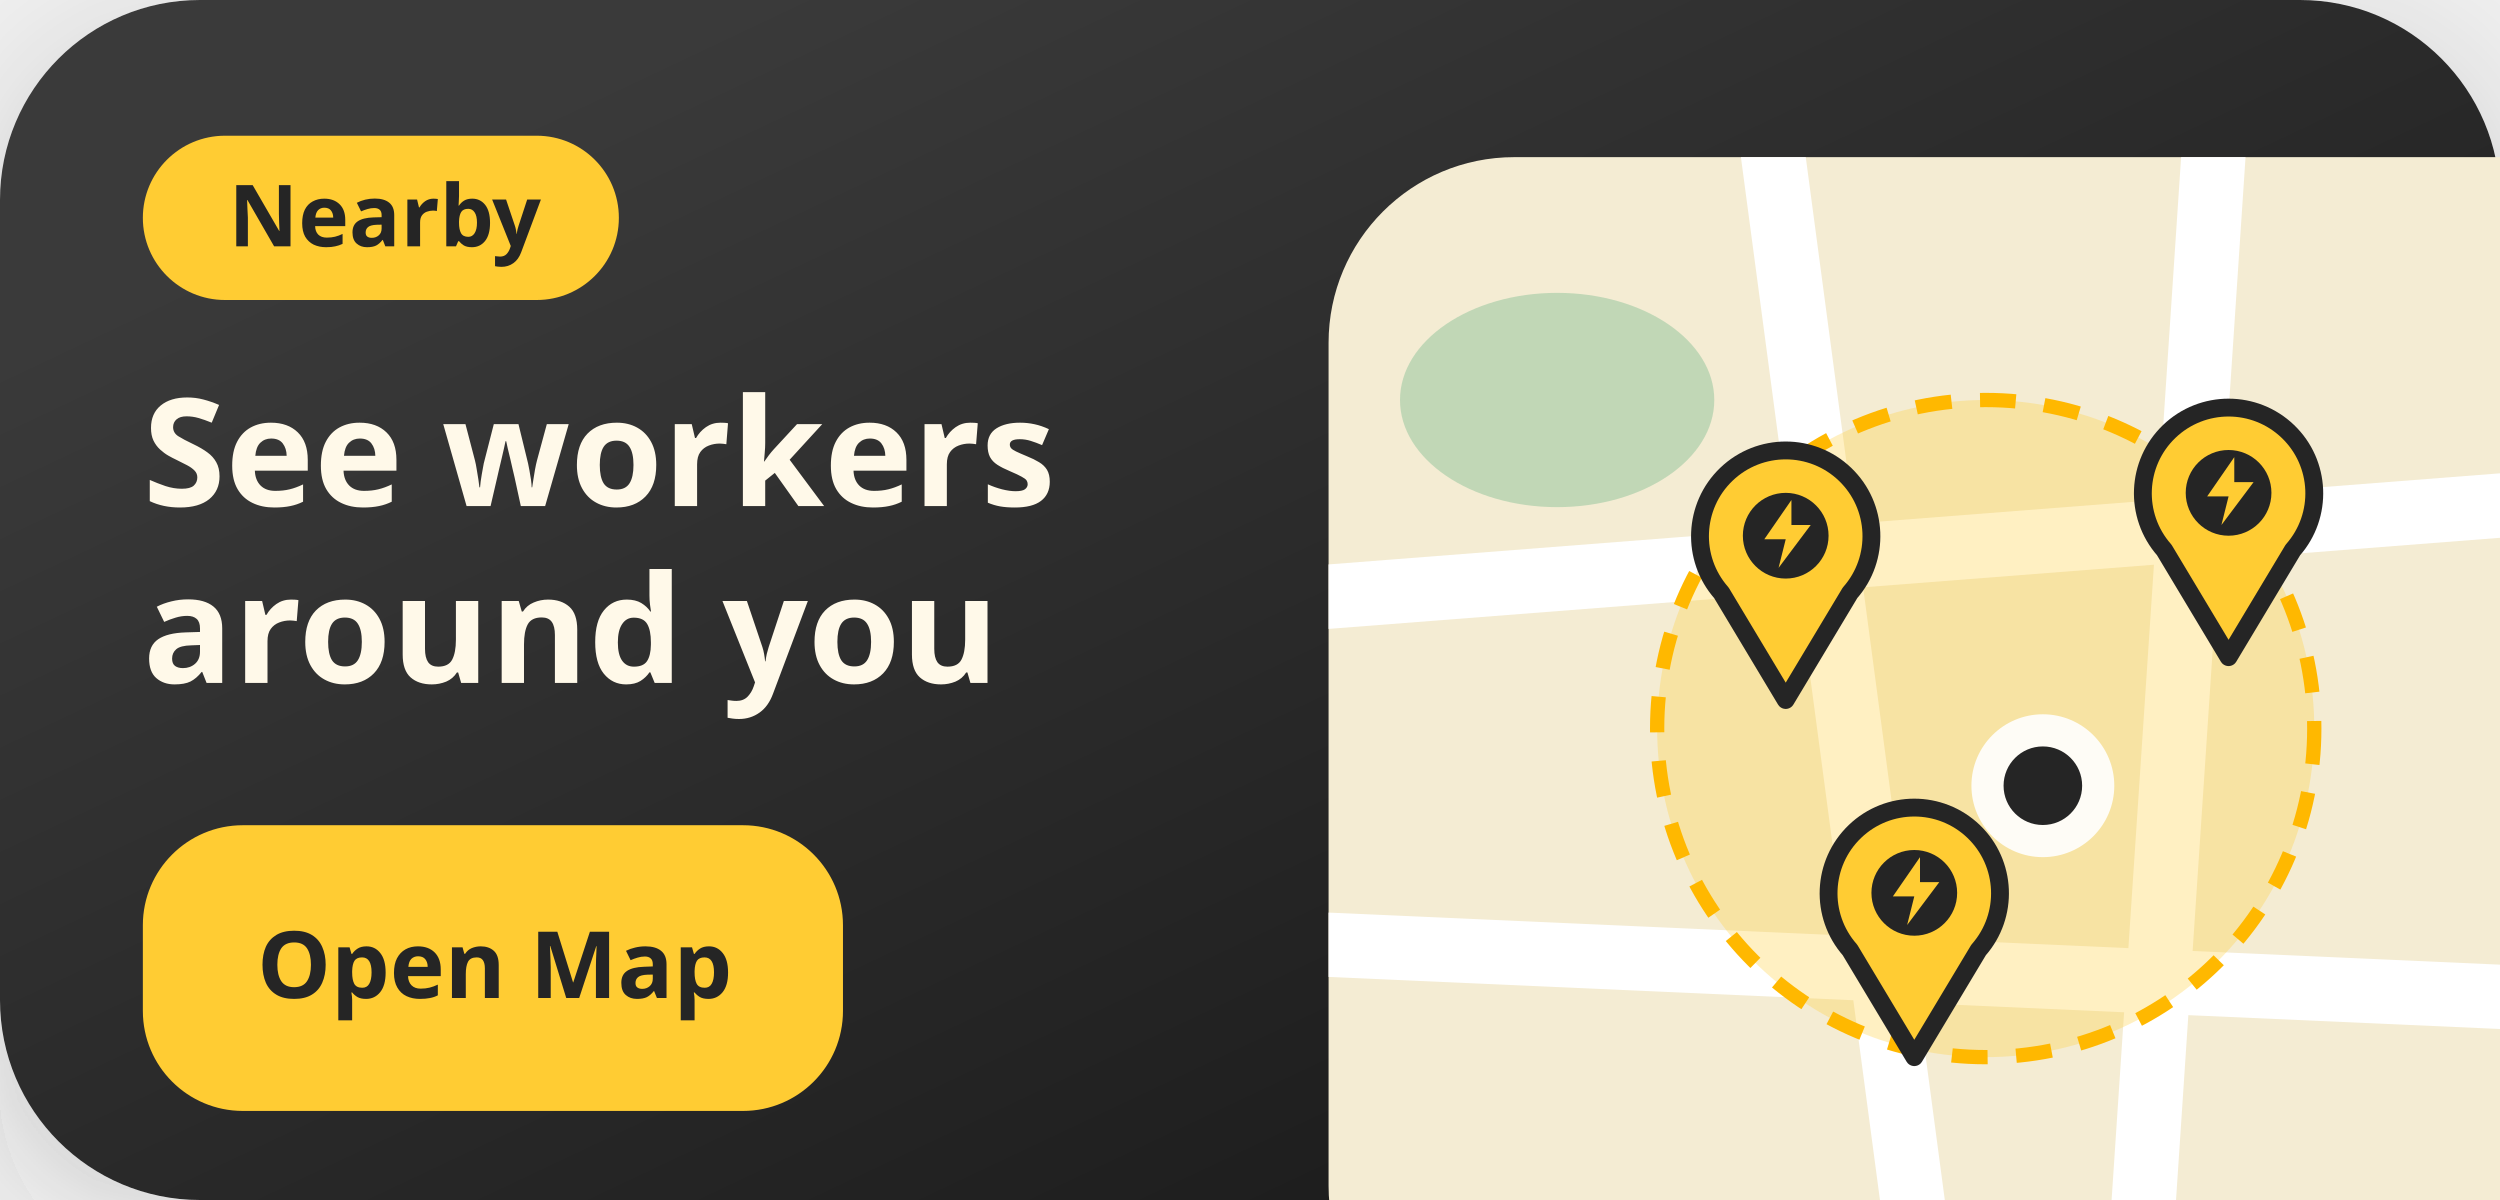
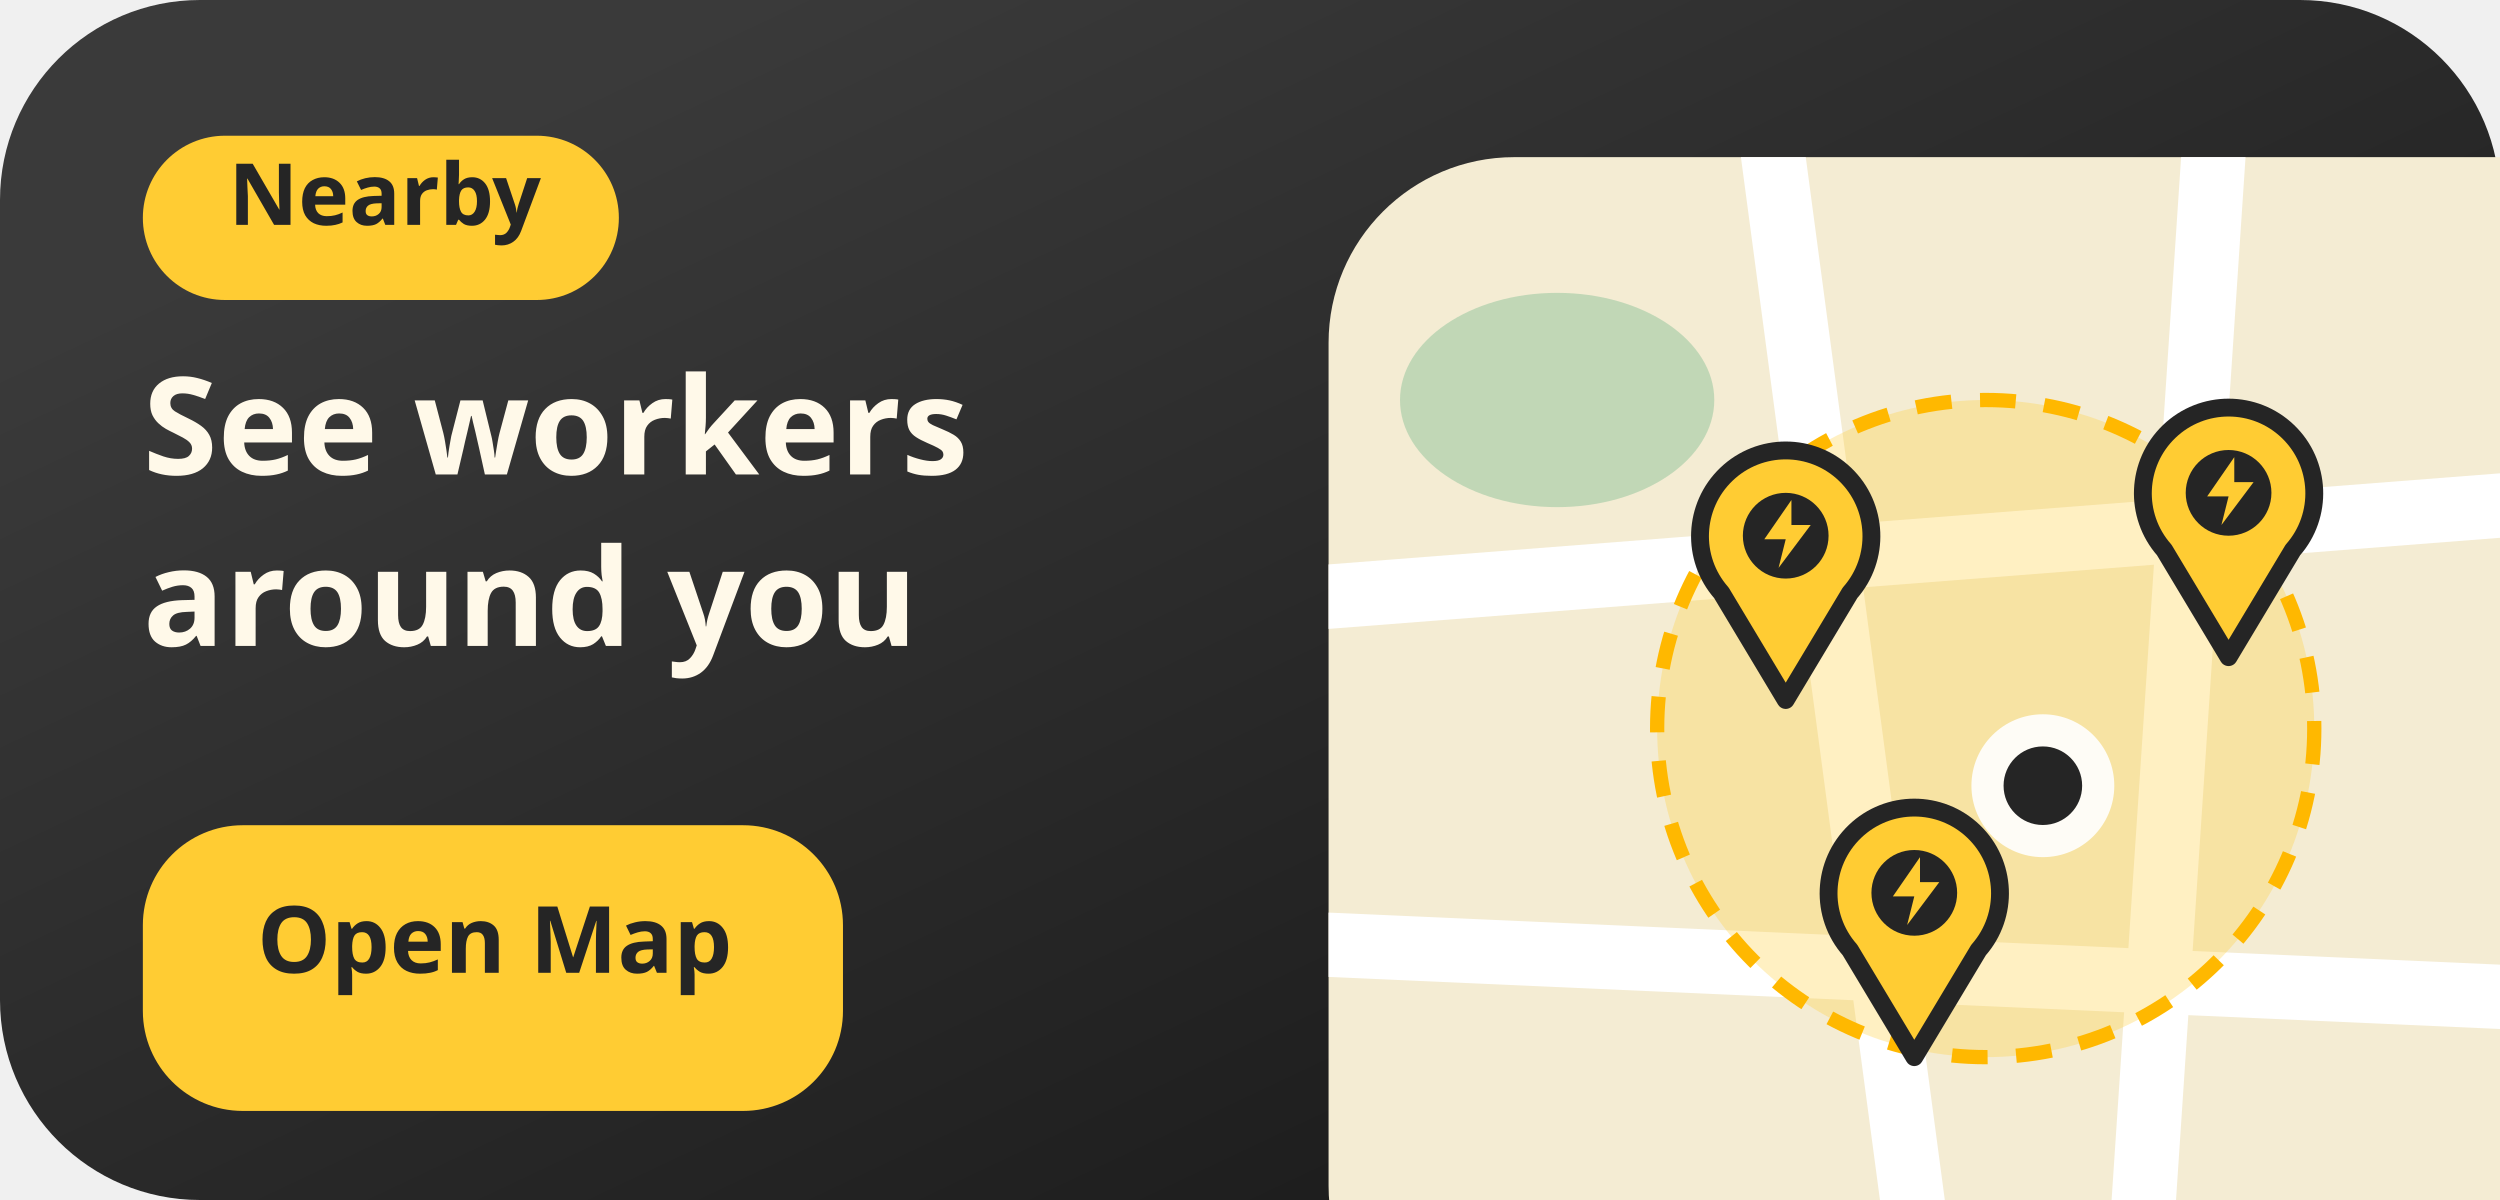
<svg xmlns="http://www.w3.org/2000/svg" width="350" height="168" viewBox="20 47 350 168">
  <g />
  <g />
  <g />
  <g />
  <g />
  <g />
  <g />
  <g id="bn1" mask="url(#mask-for-bn11)">
    <g>
      <linearGradient x1="15%" y1="15%" x2="85%" y2="85%" id="linear-gradient1">
        <stop offset="0%" stop-color="rgb(58,58,58)" stop-opacity="1" />
        <stop offset="100%" stop-color="rgb(26,26,26)" stop-opacity="1" />
      </linearGradient>
-       <rect x="20" y="59" width="350" height="168" rx="28" ry="28" fill="rgba(36, 36, 36, 0.302)" mask="url(#dc-shadow-1-cut)" filter="url(#dc-shadow-1)" />
      <rect width="350" height="168" x="20" y="47" fill="url(#linear-gradient1)" rx="28" ry="28" />
    </g>
    <mask id="mask-for-bn11">
      <rect width="350" height="168" x="20" y="47" fill="#ffffff" />
      <rect width="168" height="137.531" x="40" y="65" fill="#ffffff" />
    </mask>
    <g id="tx1">
      <g id="chip1">
        <g>
          <rect width="66.641" height="23" x="40" y="66" fill="rgb(255, 204, 51)" rx="11.5" ry="11.5" />
        </g>
        <text color="rgb(37, 37, 37)" dominant-baseline="text-after-edge" font-family="&quot;Plus Jakarta Sans&quot;, system-ui, sans-serif" font-size="12px" font-size-adjust="none" font-stretch="100%" font-style="normal" font-variant="normal" font-weight="700" direction="ltr" letter-spacing="normal" text-decoration="none" text-anchor="start" text-rendering="auto" unicode-bidi="normal" word-spacing="0px" writing-mode="horizontal-tb" user-select="text" fill="rgb(37, 37, 37)">
-           <tspan xml:space="preserve" x="52" y="85" textLength="42.641" lengthAdjust="spacingAndGlyphs">Nearby</tspan>
+           <tspan xml:space="preserve" x="52" y="82" textLength="42.641" lengthAdjust="spacingAndGlyphs">Nearby</tspan>
        </text>
      </g>
      <g id="hd1">
-         <text color="rgb(255, 249, 233)" dominant-baseline="text-after-edge" font-family="&quot;Plus Jakarta Sans&quot;, system-ui, sans-serif" font-size="21px" font-size-adjust="none" font-stretch="100%" font-style="normal" font-variant="normal" font-weight="800" direction="ltr" letter-spacing="normal" text-decoration="none" text-anchor="start" text-rendering="auto" unicode-bidi="isolate" word-spacing="0px" writing-mode="horizontal-tb" user-select="text" fill="rgb(255, 249, 233)">
-           <tspan xml:space="preserve" x="40" y="124" textLength="127.609" lengthAdjust="spacingAndGlyphs">See workers </tspan>
-           <tspan xml:space="preserve" x="40" y="148.766" textLength="115.781" lengthAdjust="spacingAndGlyphs">around you</tspan>
+         <text color="rgb(255, 249, 233)" dominant-baseline="text-after-edge" font-family="&quot;Plus Jakarta Sans&quot;, system-ui, sans-serif" font-size="19px" font-size-adjust="none" font-stretch="100%" font-style="normal" font-variant="normal" font-weight="800" direction="ltr" letter-spacing="normal" text-decoration="none" text-anchor="start" text-rendering="auto" unicode-bidi="isolate" word-spacing="0px" writing-mode="horizontal-tb" user-select="text" fill="rgb(255, 249, 233)">
+           <tspan xml:space="preserve" x="40" y="119" textLength="127.609" lengthAdjust="spacingAndGlyphs">See workers </tspan>
+           <tspan xml:space="preserve" x="40" y="143" textLength="115.781" lengthAdjust="spacingAndGlyphs">around you</tspan>
        </text>
      </g>
      <g id="cta1" role="button">
        <g>
          <rect width="98.016" height="40" x="40" y="162.531" fill="rgb(255, 204, 51)" rx="14" ry="14" />
        </g>
        <text color="rgb(37, 37, 37)" dominant-baseline="text-after-edge" font-family="&quot;Plus Jakarta Sans&quot;, system-ui, sans-serif" font-size="13px" font-size-adjust="none" font-stretch="100%" font-style="normal" font-variant="normal" font-weight="700" direction="ltr" letter-spacing="normal" text-decoration="none" text-anchor="start" text-rendering="auto" unicode-bidi="normal" word-spacing="0px" writing-mode="horizontal-tb" user-select="text" fill="rgb(37, 37, 37)">
-           <tspan xml:space="preserve" x="56" y="190.531" textLength="66.016" lengthAdjust="spacingAndGlyphs">Open Map</tspan>
+           <tspan xml:space="preserve" x="56" y="187" textLength="66.016" lengthAdjust="spacingAndGlyphs">Open Map</tspan>
        </text>
      </g>
    </g>
    <g id="art1" mask="url(#mask-for-art11)">
      <g />
      <g />
      <g />
      <g />
      <g />
      <g />
      <g />
      <mask id="mask-for-art11">
        <rect width="190" height="168" x="180" y="47" fill="#ffffff" />
      </mask>
      <g transform="matrix(1 0 0 1 180 47)">
        <defs color="rgb(37, 37, 37)" fill="rgb(0, 0, 0)" stroke="none">
          <clipPath id="art1-mc">
            <rect x="26" y="22" width="190" height="170" rx="26" color="rgb(37, 37, 37)" fill="rgb(0, 0, 0)" stroke="none" />
          </clipPath>
          <g id="art1-pn" color="rgb(37, 37, 37)" fill="rgb(0, 0, 0)" stroke="none">
            <path d="M0 0 L-9 -15 A12 12 0 1 1 9 -15 Z" fill="rgb(255, 204, 51)" stroke="rgb(37, 37, 37)" stroke-width="2.5px" stroke-linejoin="round" color="rgb(37, 37, 37)" />
            <circle cx="0" cy="-23" r="6" fill="rgb(37, 37, 37)" color="rgb(37, 37, 37)" stroke="none" />
            <path d="M.8 -28 L-3 -22.5 L0 -22.5 L-1 -18.5 L3.5 -24.5 L.8 -24.5 Z" fill="rgb(255, 204, 51)" color="rgb(37, 37, 37)" stroke="none" />
          </g>
          <mask id="dc-shadow-1-cut" maskUnits="userSpaceOnUse" x="20" y="47" width="350" height="168">
            <rect x="20" y="47" width="350" height="168" fill="#fff" />
            <rect x="20" y="47" width="350" height="168" rx="28" ry="28" fill="#000" />
          </mask>
          <filter id="dc-shadow-1" x="-50%" y="-50%" width="200%" height="200%">
            <feGaussianBlur stdDeviation="14" />
          </filter>
        </defs>
        <rect x="26" y="22" width="190" height="170" rx="26" fill="rgb(244, 236, 211)" color="rgb(37, 37, 37)" stroke="none" />
        <g clip-path="url(&quot;#art1-mc&quot;)" style="" color="rgb(37, 37, 37)" fill="rgb(0, 0, 0)" stroke="none">
          <ellipse cx="58" cy="56" rx="22" ry="15" fill="rgb(63, 163, 107)" fill-opacity="0.28" color="rgb(37, 37, 37)" stroke="none" />
          <path d="M20 84 L200 70 M88 20 L108 170 M150 20 L140 170 M20 132 L200 140" stroke="rgb(255, 255, 255)" stroke-width="9px" fill="none" color="rgb(37, 37, 37)" />
          <circle cx="118" cy="102" r="46" fill="rgb(255, 204, 51)" fill-opacity="0.3" stroke="rgb(255, 184, 0)" stroke-width="2px" stroke-dasharray="5px, 4px" color="rgb(37, 37, 37)" />
          <use href="#art1-pn" transform="matrix(1, 0, 0, 1, 90, 98)" color="rgb(37, 37, 37)" fill="rgb(0, 0, 0)" stroke="none" />
          <use href="#art1-pn" transform="matrix(1, 0, 0, 1, 152, 92)" color="rgb(37, 37, 37)" fill="rgb(0, 0, 0)" stroke="none" />
          <use href="#art1-pn" transform="matrix(1, 0, 0, 1, 108, 148)" color="rgb(37, 37, 37)" fill="rgb(0, 0, 0)" stroke="none" />
          <circle cx="126" cy="110" r="10" fill="rgb(255, 255, 255)" fill-opacity="0.9" color="rgb(37, 37, 37)" stroke="none" />
          <circle cx="126" cy="110" r="5.5" fill="rgb(37, 37, 37)" color="rgb(37, 37, 37)" stroke="none" />
        </g>
      </g>
    </g>
  </g>
</svg>
